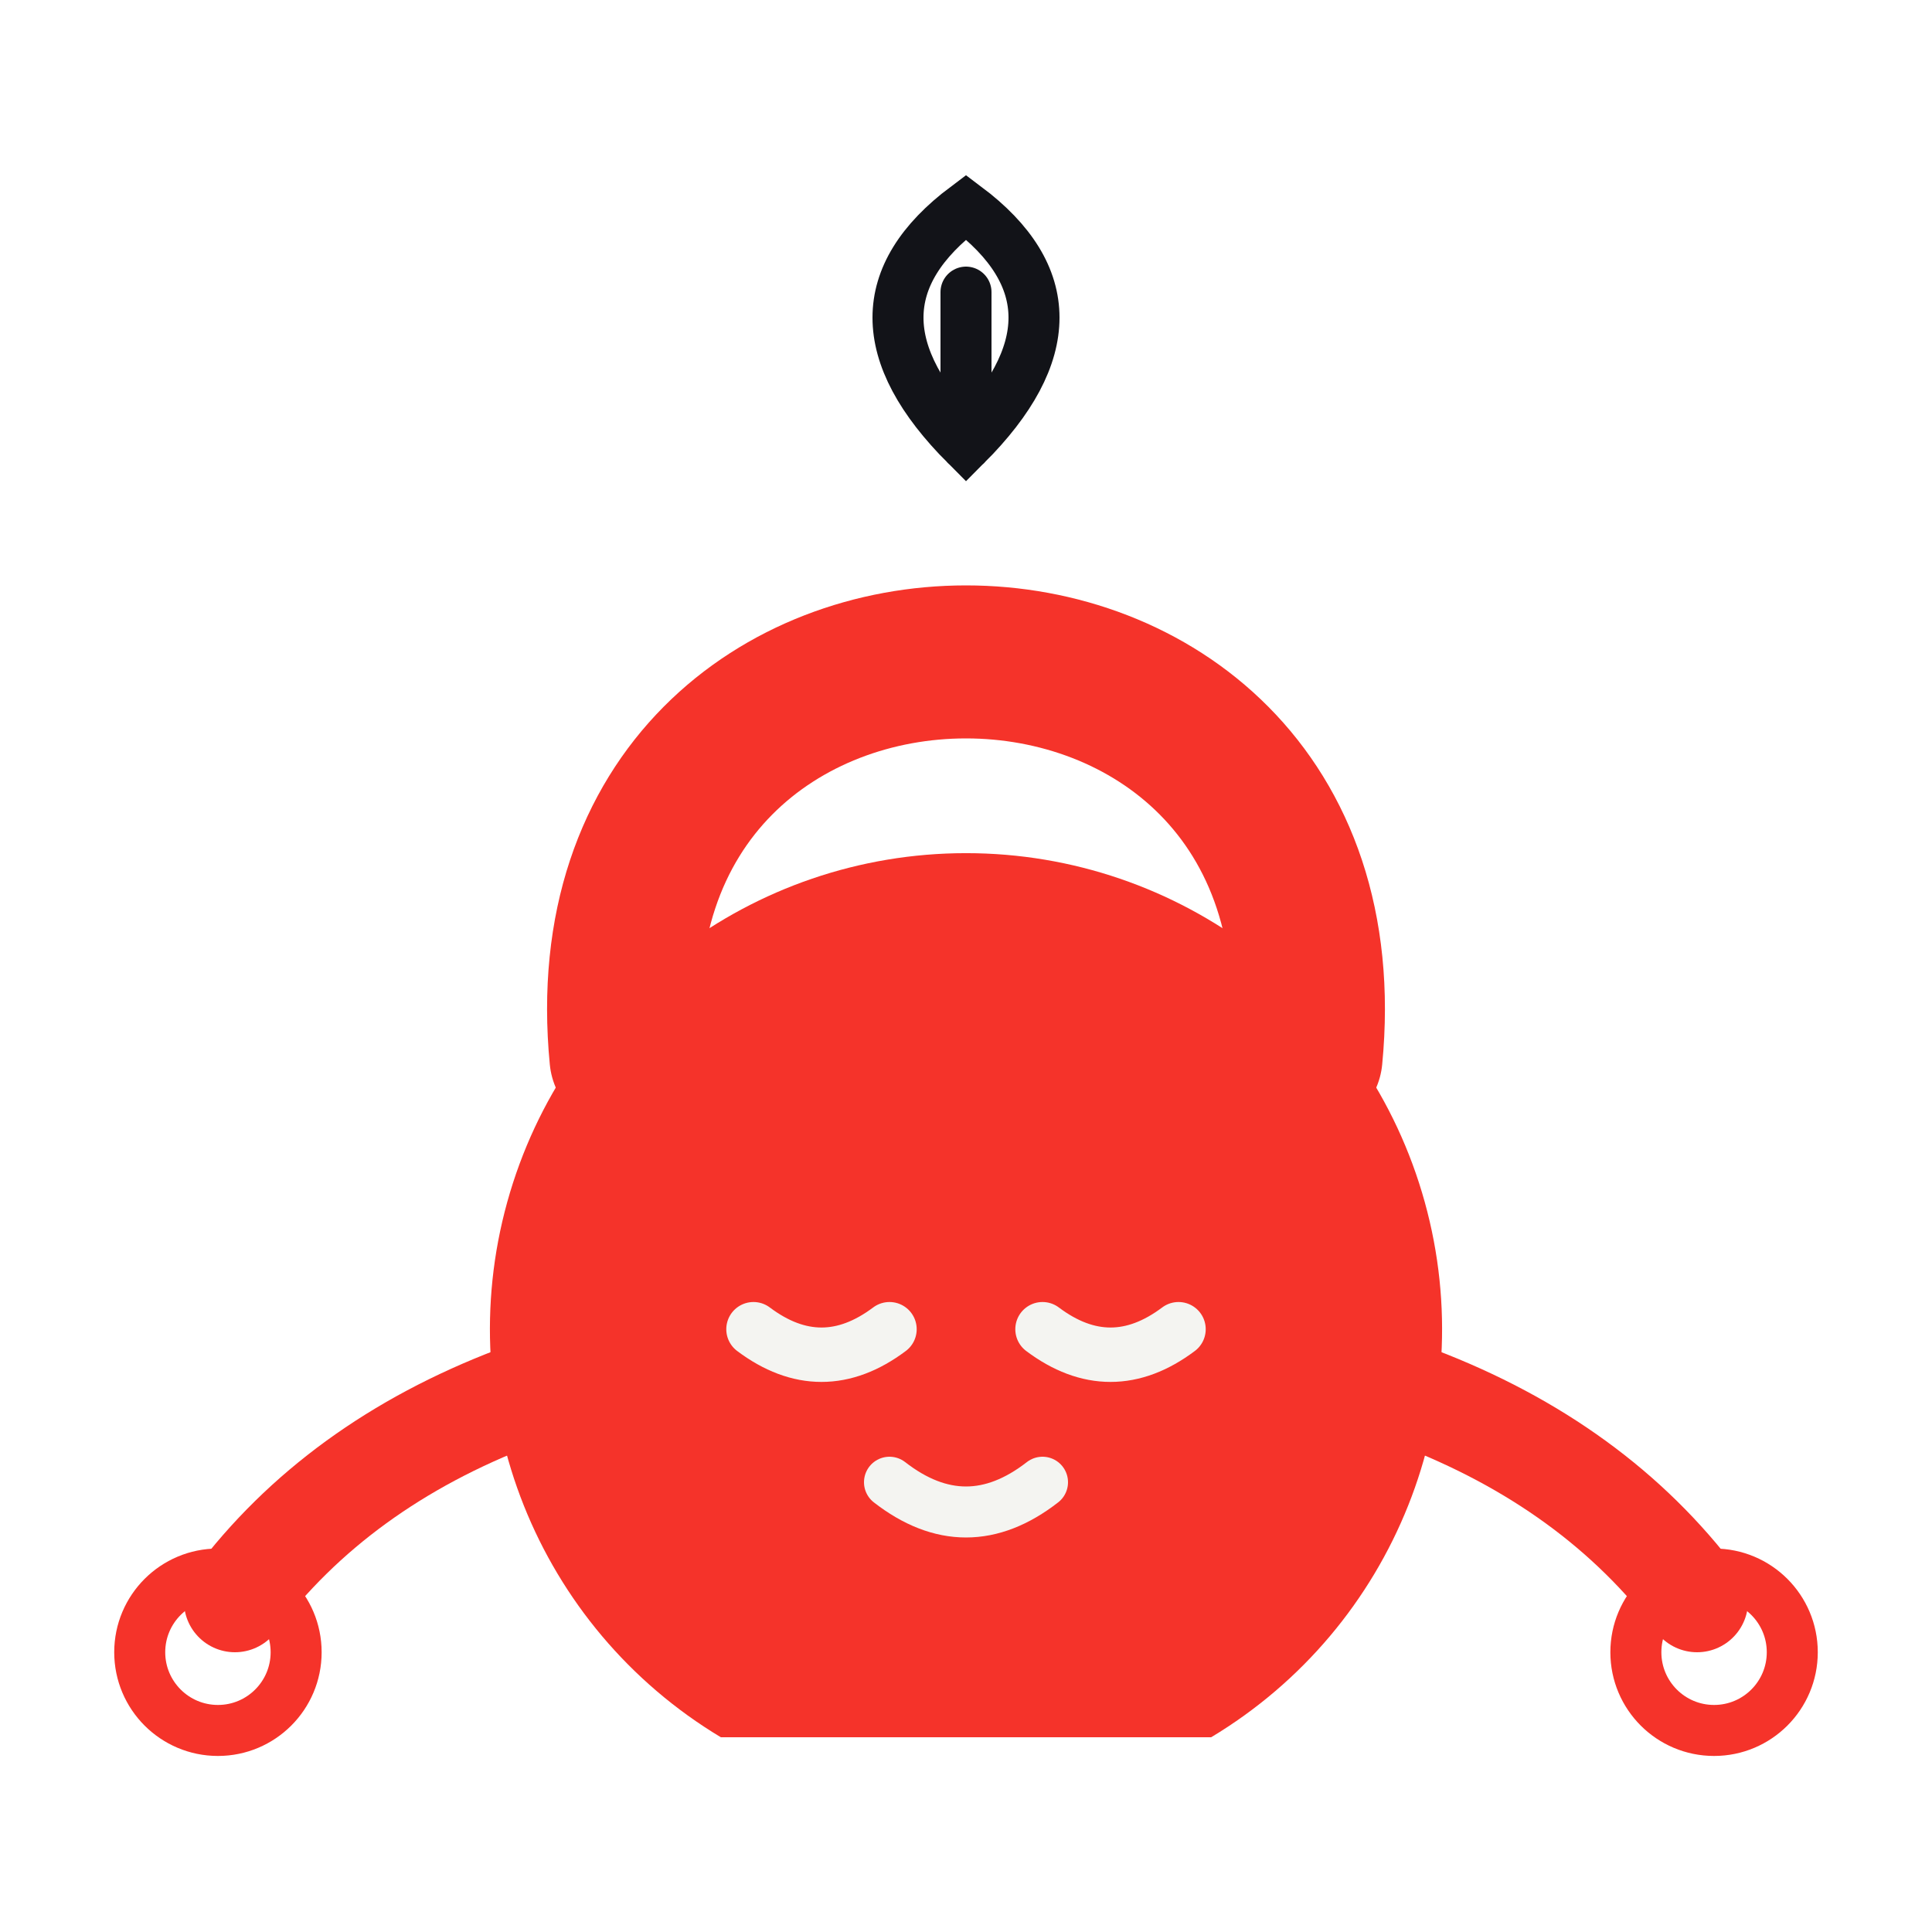
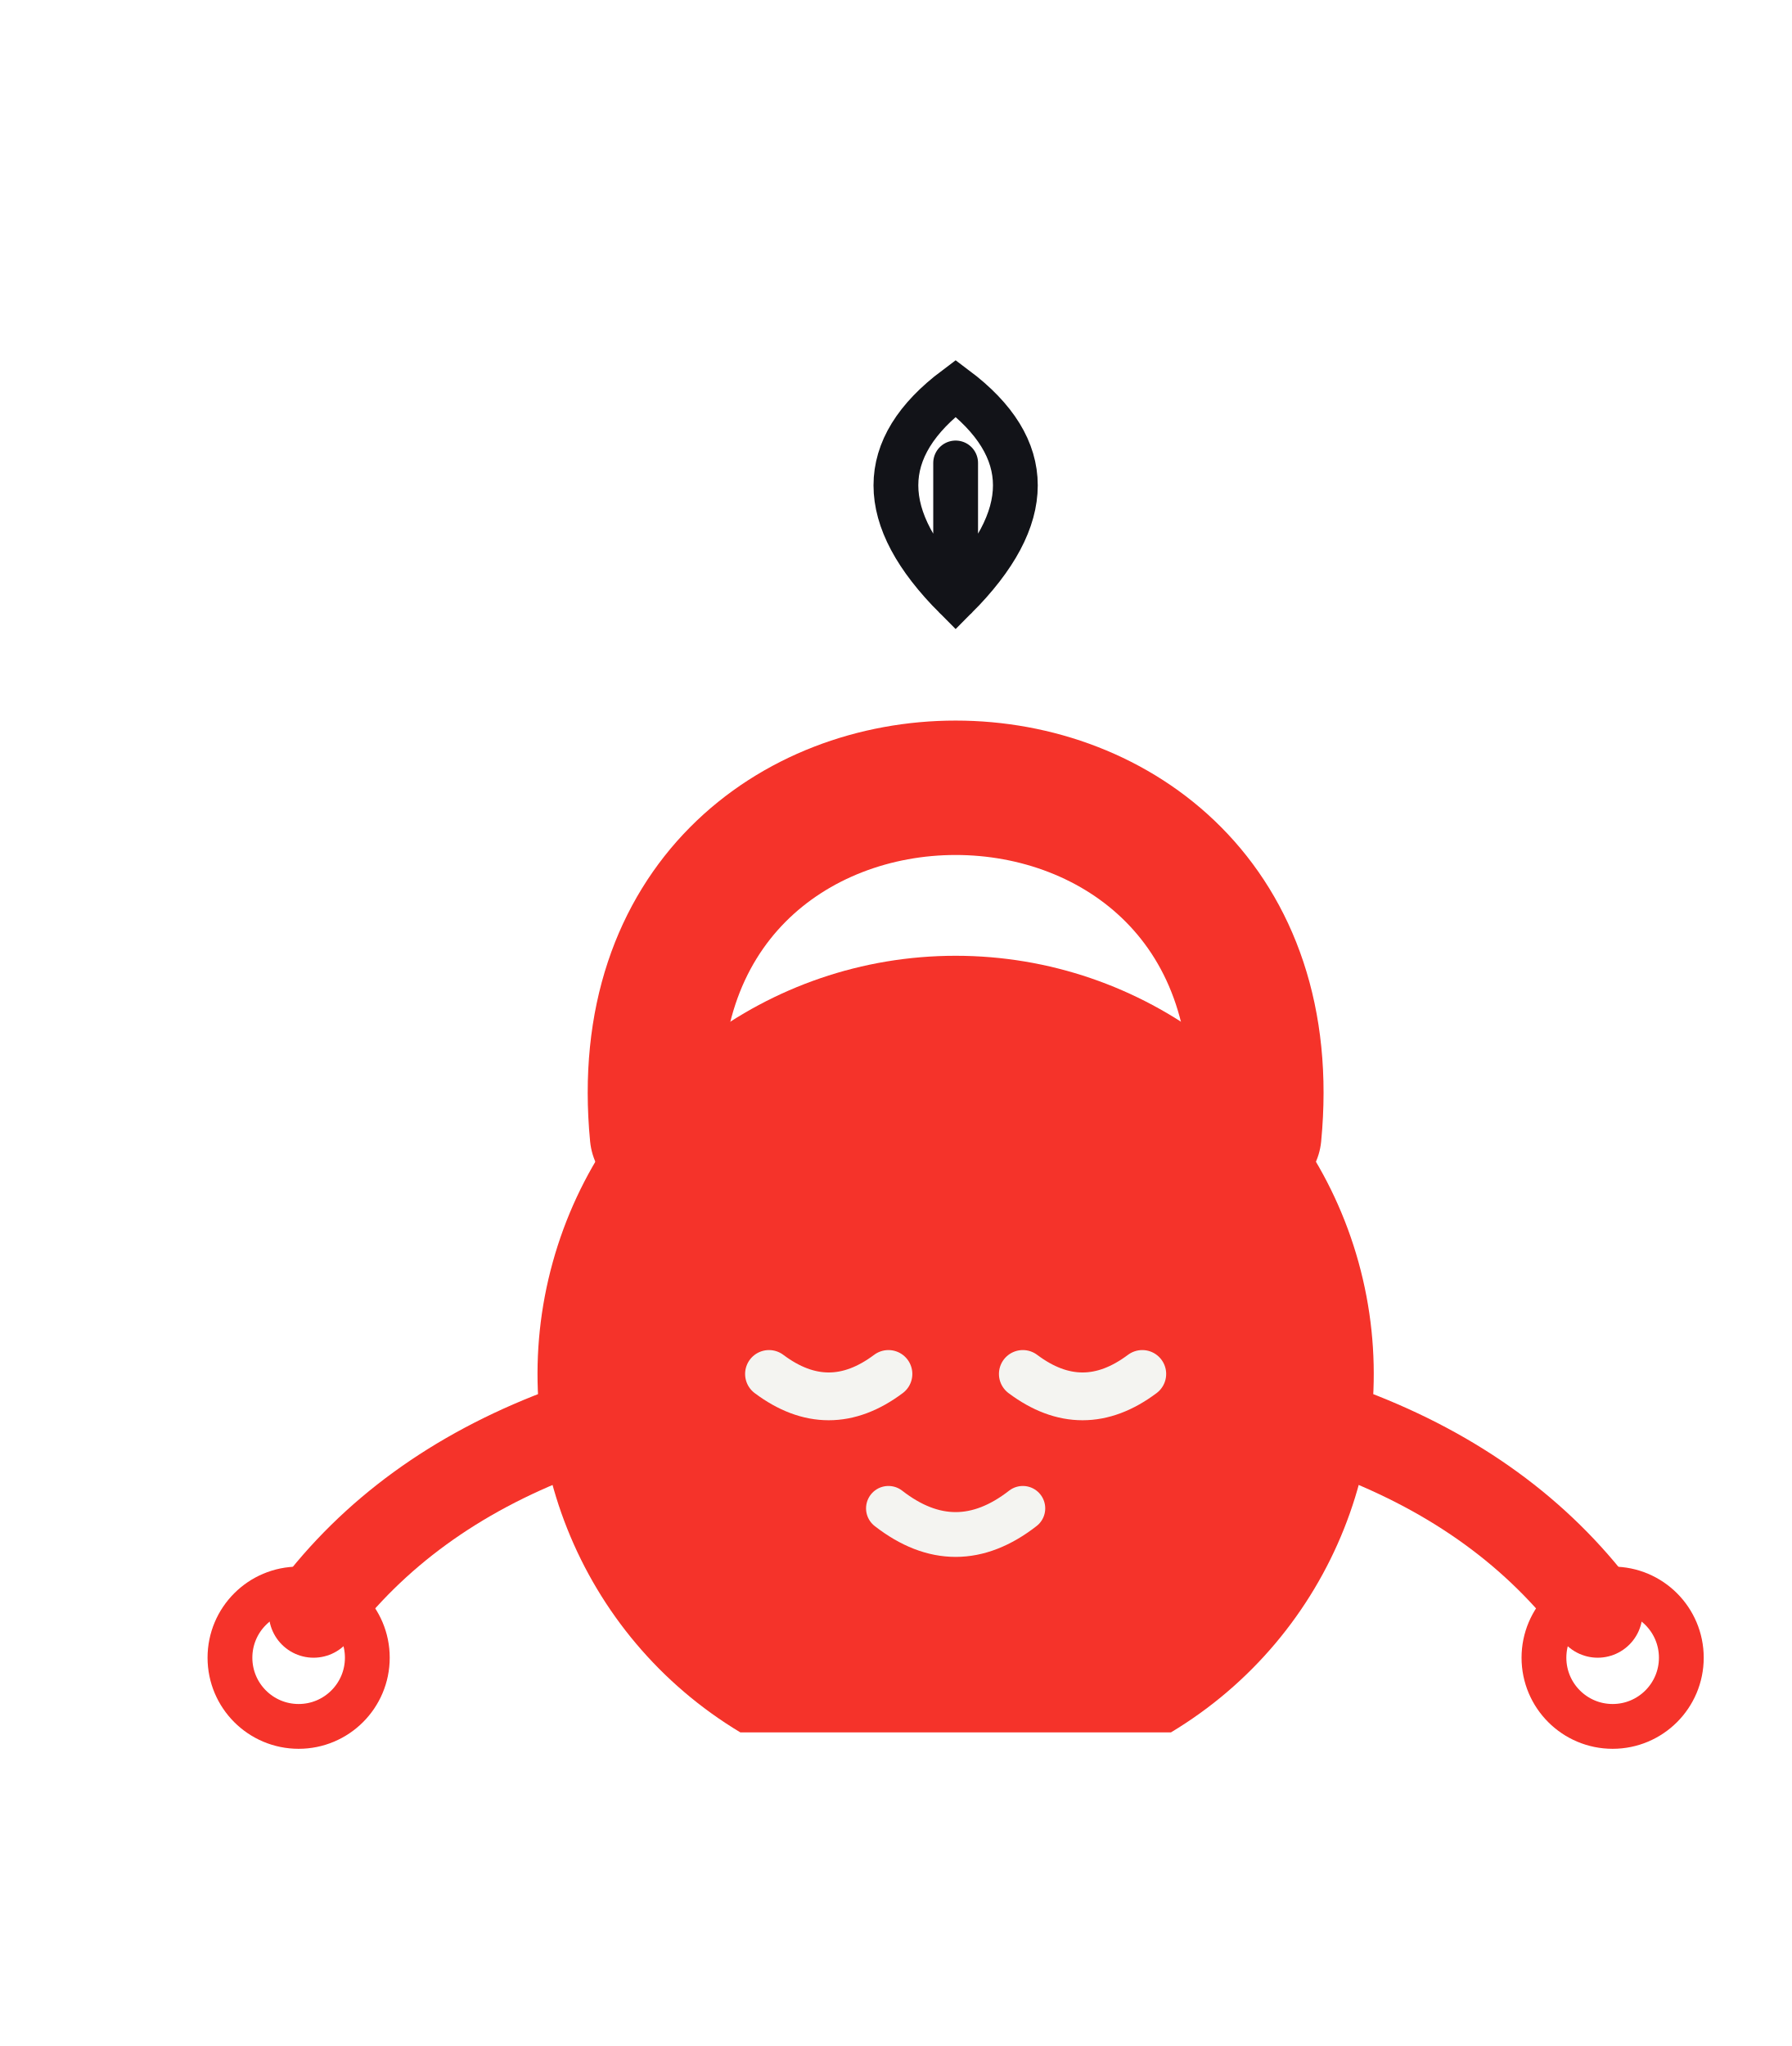
- <svg xmlns="http://www.w3.org/2000/svg" viewBox="0 0 100 100" role="img" aria-label="Reset Fit · Medita">
-   <g transform="translate(6 16) scale(0.88)">
-     <g transform="rotate(0 50 60)">
-       <path d="M30 44C27 13 73 13 70 44" fill="none" stroke="#f5332a" stroke-width="9" stroke-linecap="round" />
-       <path d="M35.58 84A28 28 0 1 1 64.42 84Z" fill="#f5332a" />
-       <path d="M23.5 64Q13 68 7 76M76.5 64Q87 68 93 76" fill="none" stroke="#f5332a" stroke-width="6" stroke-linecap="round" stroke-linejoin="round" />
-       <circle cx="6" cy="79" r="4.6" fill="none" stroke="#f5332a" stroke-width="3" />
-       <circle cx="94" cy="79" r="4.6" fill="none" stroke="#f5332a" stroke-width="3" />
-       <path d="M37.5 60Q41.5 63 45.5 60M54.5 60Q58.5 63 62.5 60" fill="none" stroke="#f4f4f1" stroke-width="3.2" stroke-linecap="round" stroke-linejoin="round" />
-       <path d="M45.5 69Q50 72.5 54.5 69" fill="none" stroke="#f4f4f1" stroke-width="3" stroke-linecap="round" stroke-linejoin="round" />
-     </g>
-     <g fill="none" stroke="#121318" stroke-width="3" stroke-linecap="round">
-       <path d="M50 -6Q42 0 50 8Q58 0 50 -6ZM50 8V-1" />
-     </g>
+ <svg xmlns="http://www.w3.org/2000/svg" viewBox="-14 -32 120 137" role="img" aria-label="Reset Fit · Medita">
+   <g transform="rotate(0 50 60)">
+     <path d="M30 44C27 13 73 13 70 44" fill="none" stroke="#f5332a" stroke-width="9" stroke-linecap="round" />
+     <path d="M35.58 84A28 28 0 1 1 64.42 84Z" fill="#f5332a" />
+     <path d="M23.5 64Q13 68 7 76M76.5 64Q87 68 93 76" fill="none" stroke="#f5332a" stroke-width="6" stroke-linecap="round" stroke-linejoin="round" />
+     <circle cx="6" cy="79" r="4.6" fill="none" stroke="#f5332a" stroke-width="3" />
+     <circle cx="94" cy="79" r="4.6" fill="none" stroke="#f5332a" stroke-width="3" />
+     <path d="M37.5 60Q41.5 63 45.5 60M54.5 60Q58.5 63 62.5 60" fill="none" stroke="#f4f4f1" stroke-width="3.2" stroke-linecap="round" stroke-linejoin="round" />
+     <path d="M45.5 69Q50 72.5 54.5 69" fill="none" stroke="#f4f4f1" stroke-width="3" stroke-linecap="round" stroke-linejoin="round" />
+   </g>
+   <g fill="none" stroke="#121318" stroke-width="3" stroke-linecap="round">
+     <path d="M50 -6Q42 0 50 8Q58 0 50 -6ZM50 8V-1" />
  </g>
</svg>
